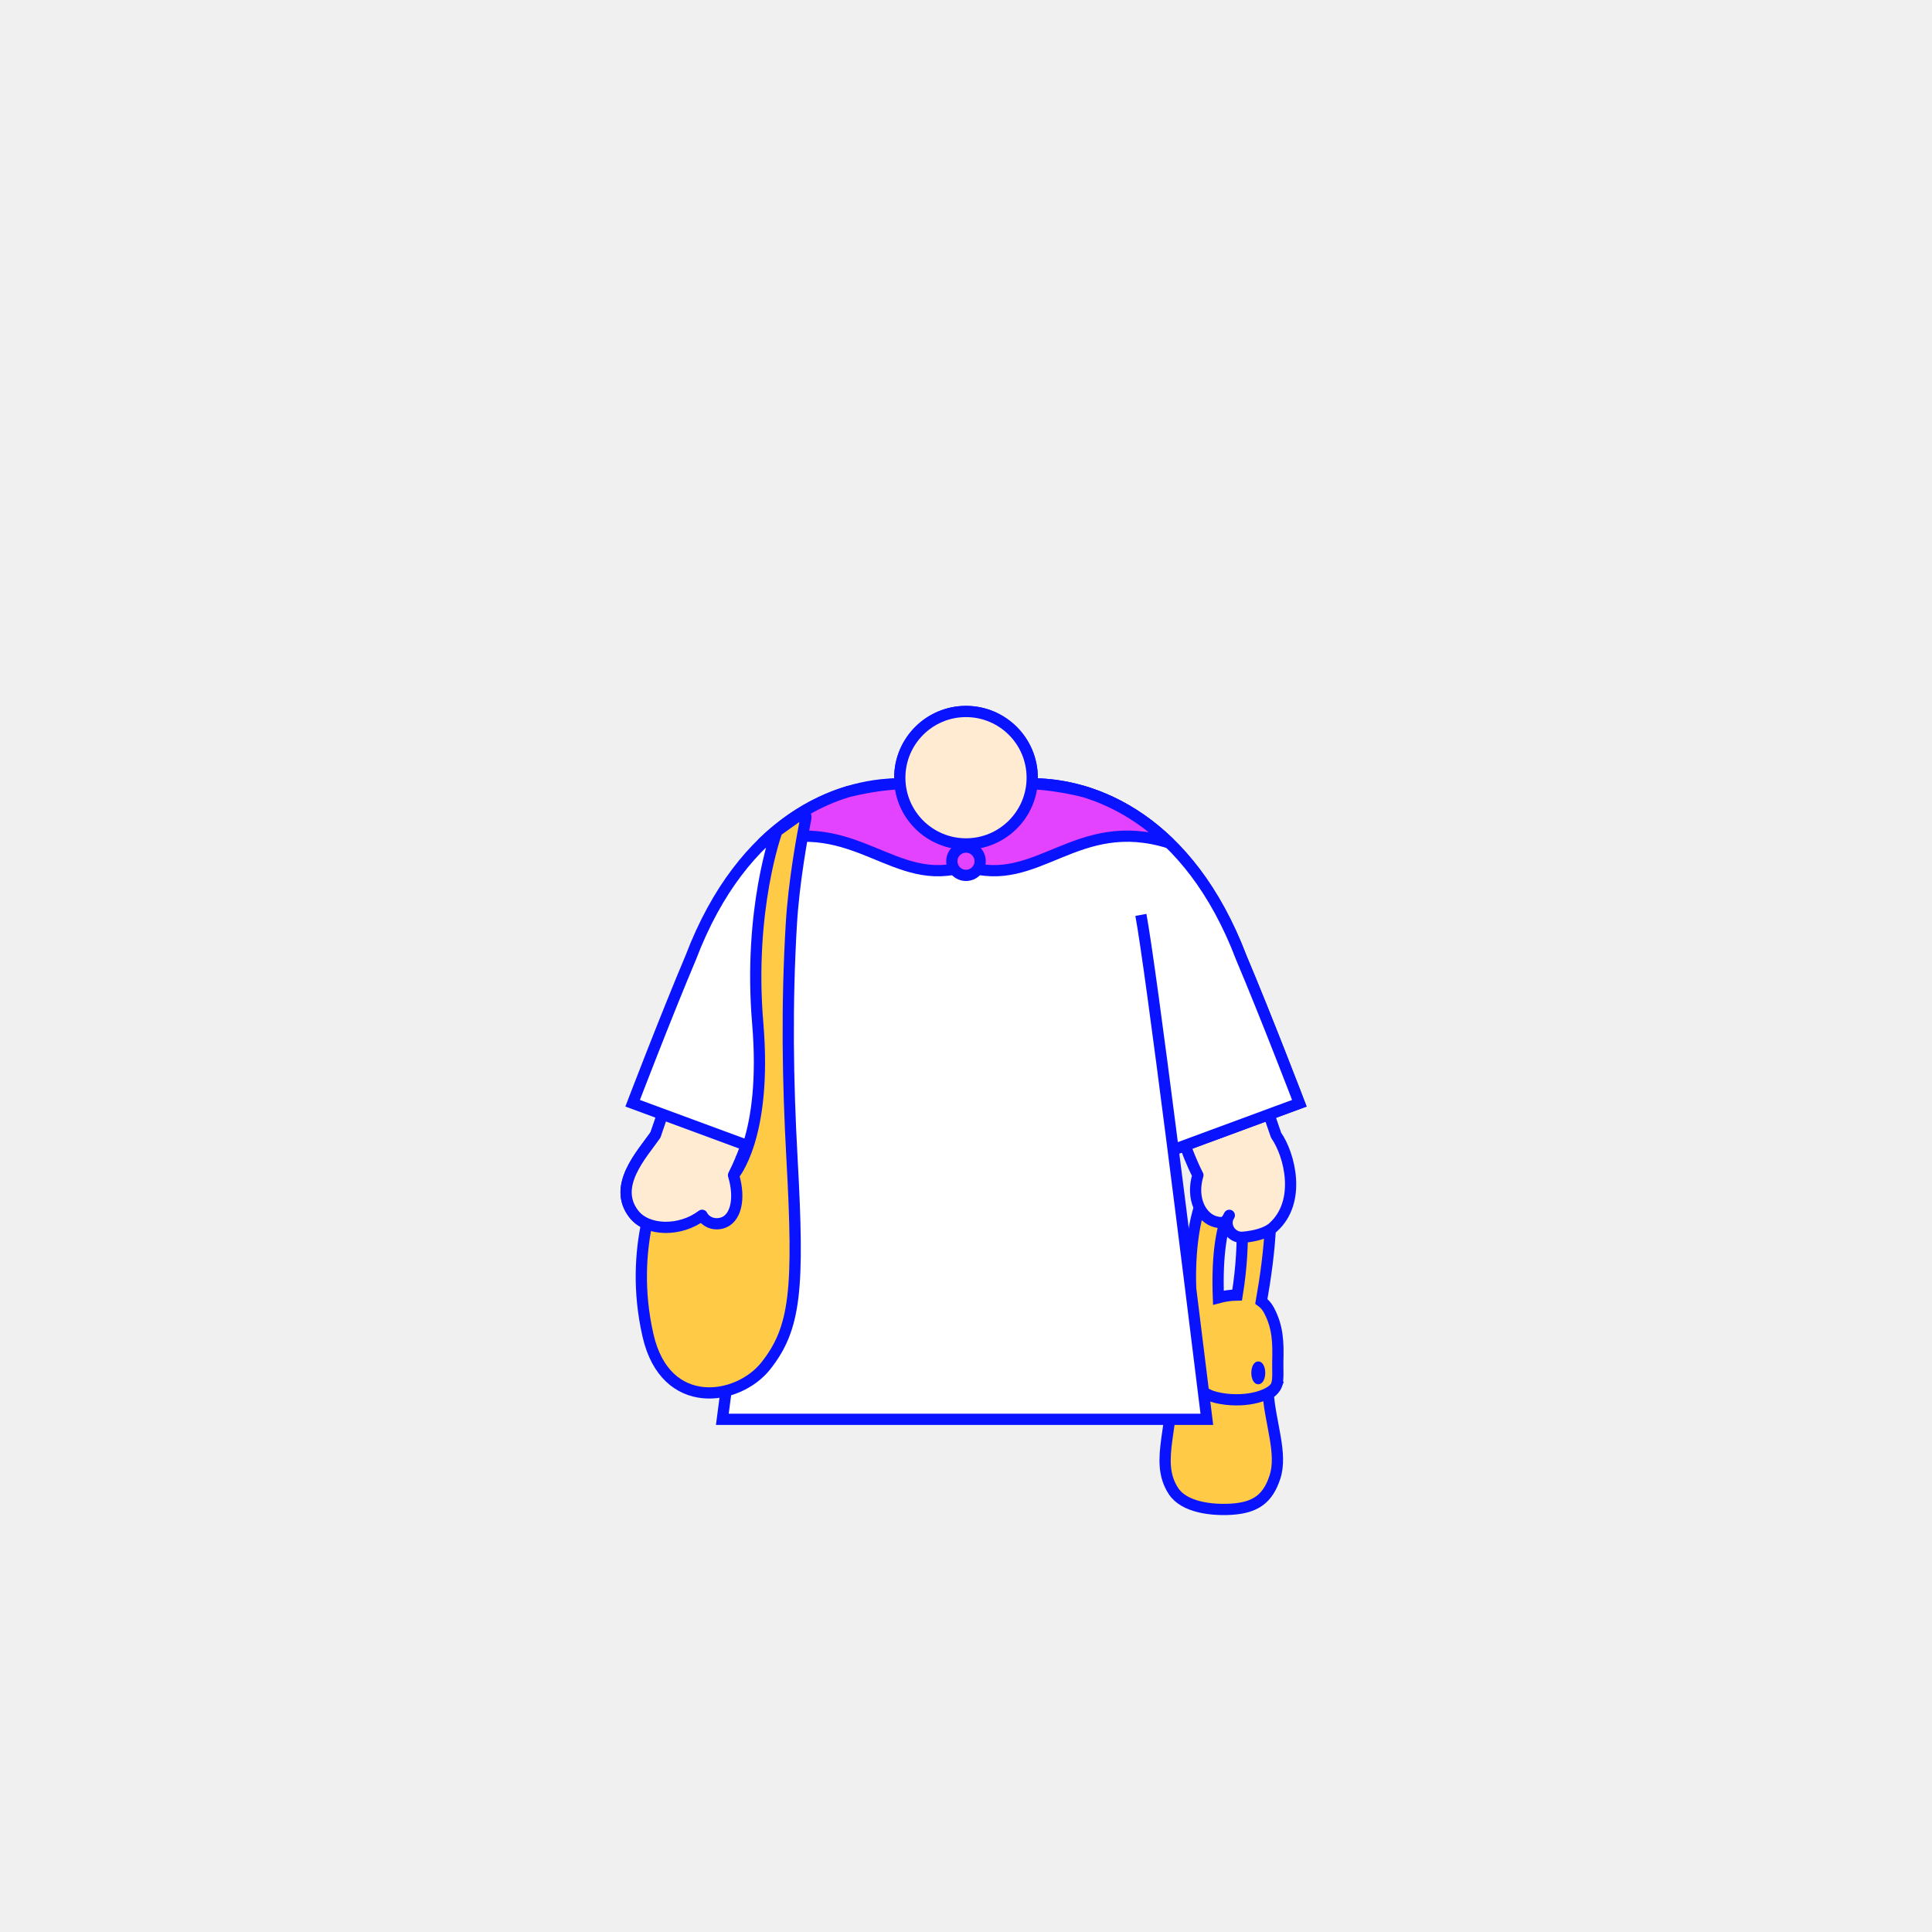
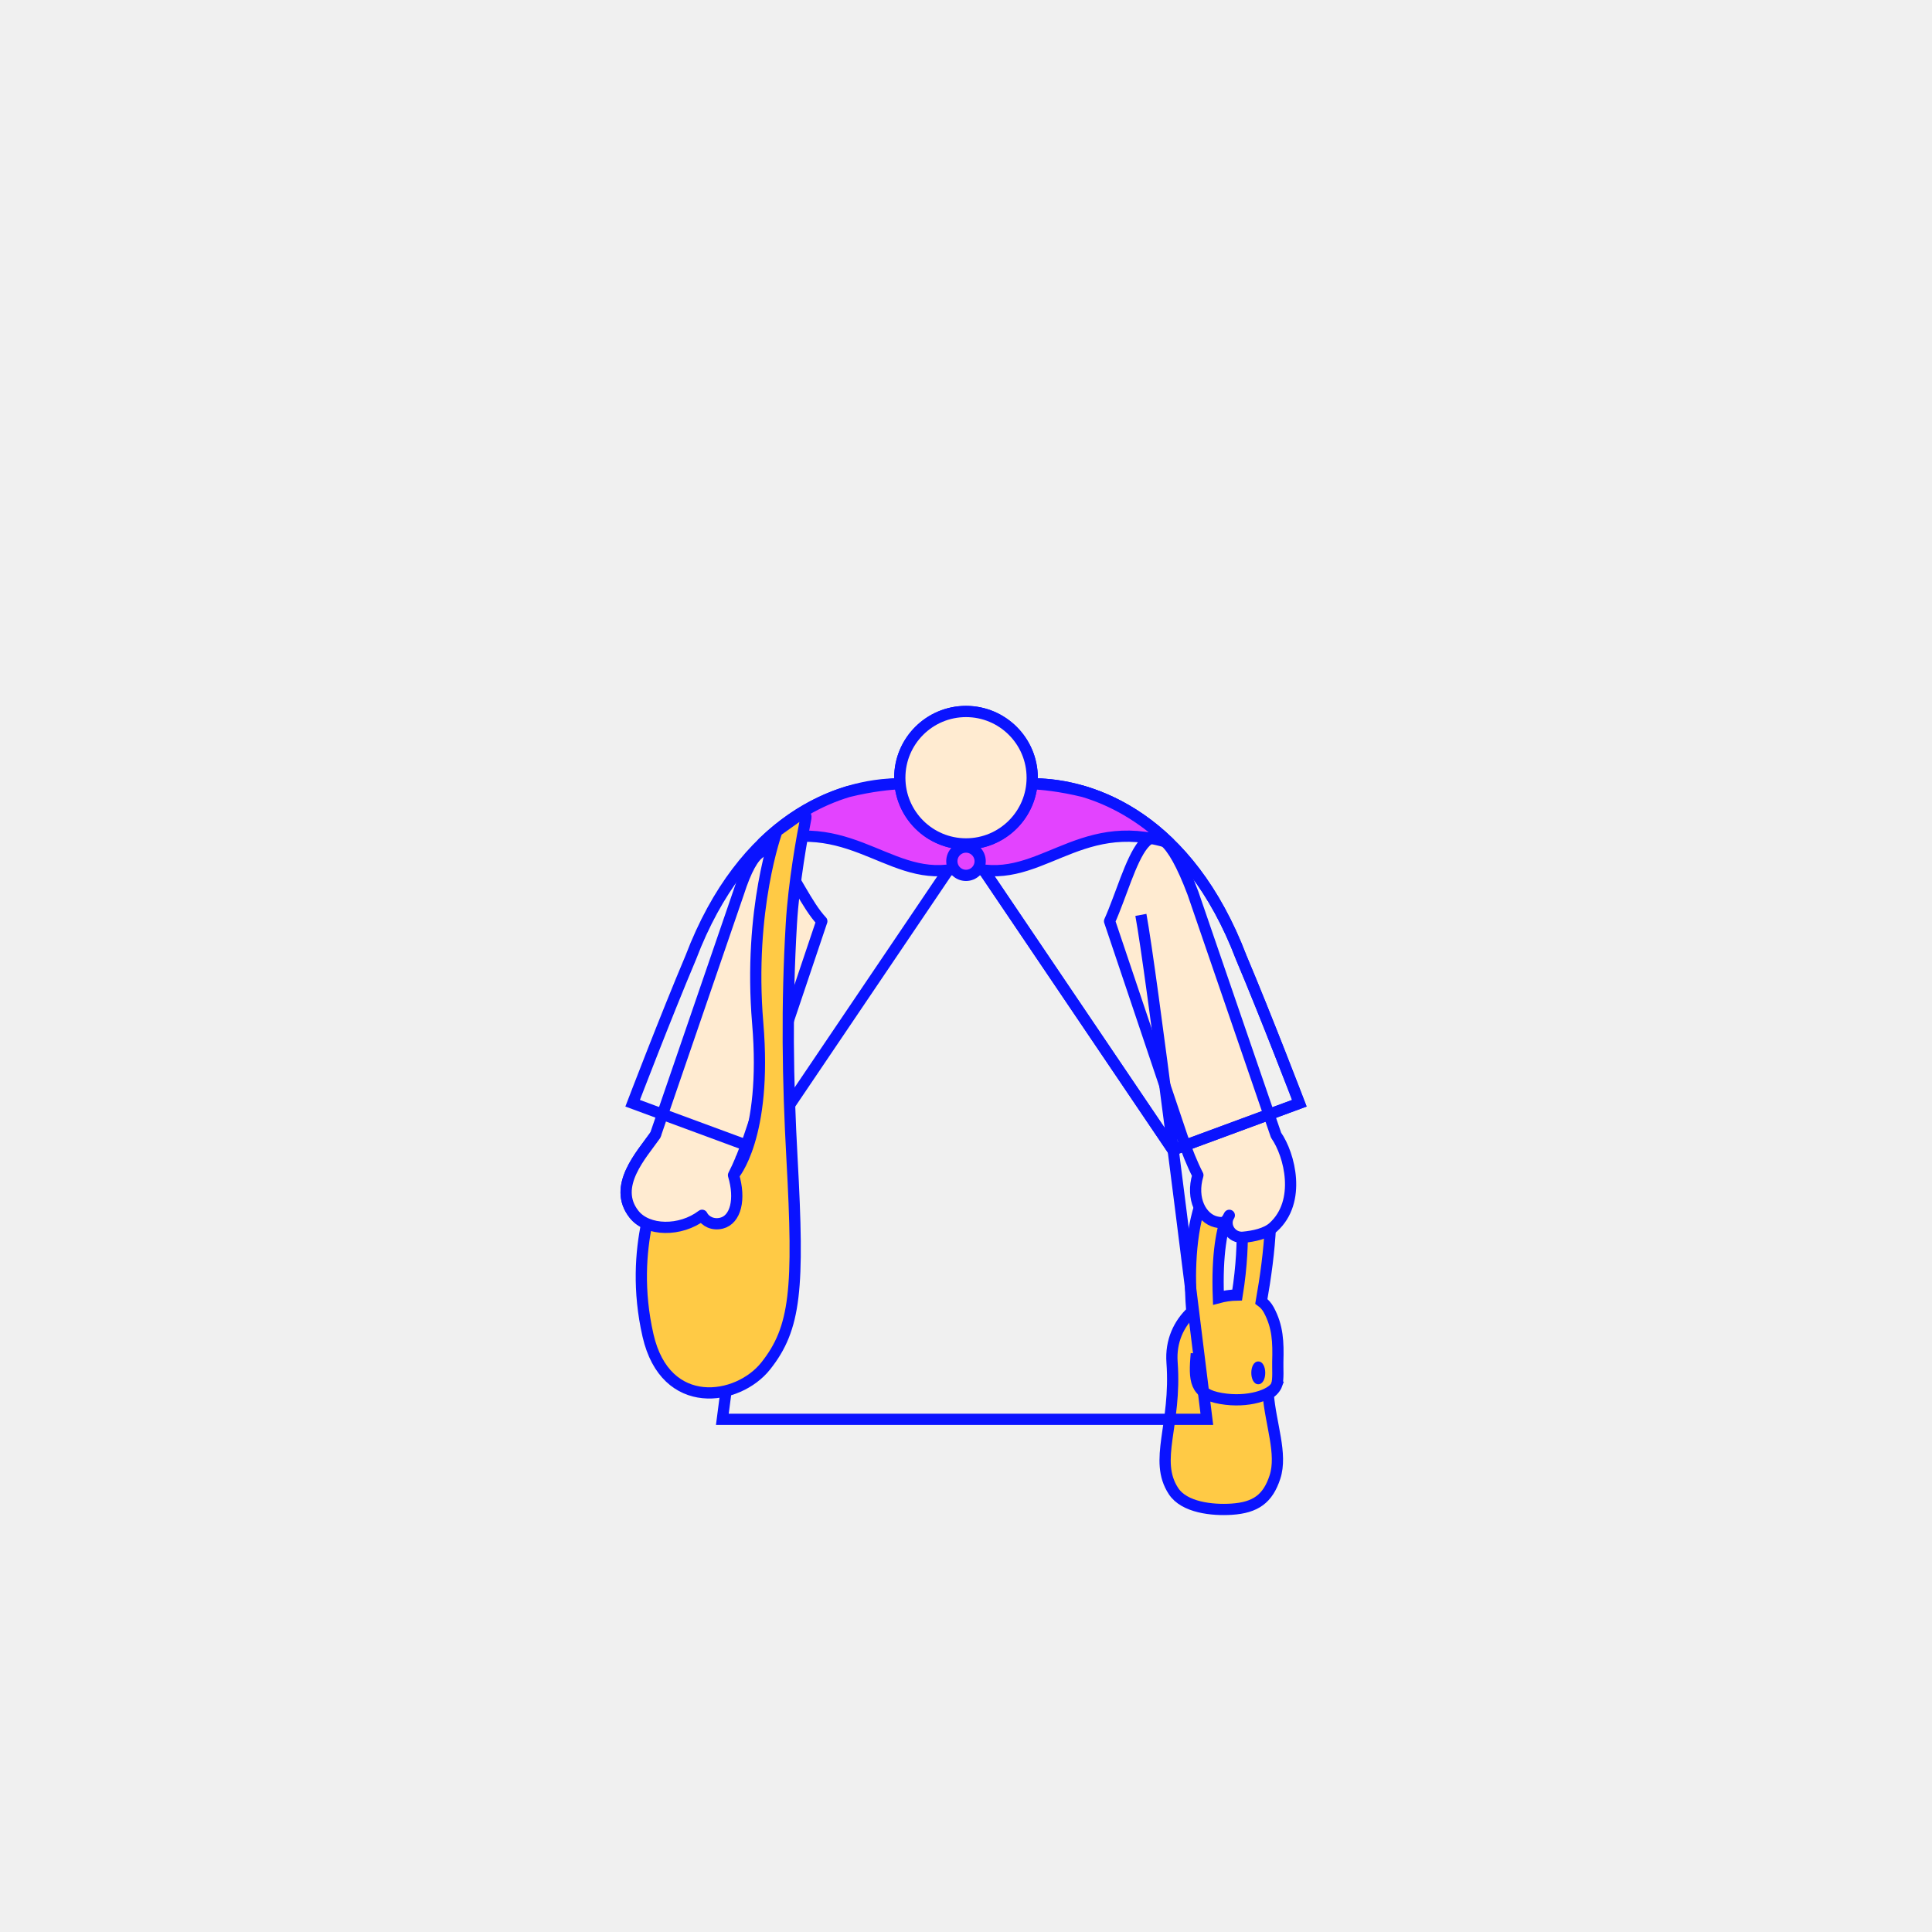
<svg xmlns="http://www.w3.org/2000/svg" class="tree-image-resource" viewBox="0 0 860 860" fill="none">
  <g clip-path="url(#clip0_152_4066)">
    <path d="M365.821 410.07C352.401 395.85 342.501 354.73 328.701 397.58L291.711 505.31C285.621 514.01 272.411 528.02 282.211 540.49C288.201 548.11 302.901 548.32 312.521 540.97C313.931 543.75 317.411 545.42 321.181 544.47C327.531 542.87 329.701 533.72 326.511 523.11C329.121 518.01 331.401 512.3 333.491 506.09L365.811 410.06L365.821 410.07Z" fill="#FFEBD1" stroke="#0A13FF" stroke-width="5" stroke-linecap="round" stroke-linejoin="round" />
    <path d="M568.311 616.37C569.121 614.04 568.711 608.85 568.791 606.21C569.041 597.39 568.831 590.58 564.751 583.03C563.901 581.46 562.771 580.24 561.471 579.29C565.111 558.74 568.461 530.17 561.971 517.63C551.281 496.96 542.011 512.28 534.171 536.52C529.031 552.41 529.561 572.12 530.531 583.82C524.781 589.19 521.021 596.95 521.721 606.46C523.771 634.5 513.341 649.91 522.351 663.72C527.121 671.04 539.611 672.37 548.251 671.8C558.911 671.1 564.371 667.15 567.521 657.51C570.901 647.18 565.591 634.02 564.521 620.51C566.521 619.51 567.911 617.55 568.331 616.38L568.311 616.37ZM551.981 532.6C551.981 532.6 554.951 550.32 550.711 576.45C547.771 576.49 544.851 576.97 542.351 577.64C540.851 538.12 551.981 532.6 551.981 532.6ZM532.511 602.51C531.511 614.51 531.681 620.47 543.511 622.51C555.501 624.58 566.081 620.91 568.081 616.91" fill="#FFCA45" />
    <path d="M532.511 602.51C531.511 614.51 531.681 620.47 543.511 622.51C555.501 624.58 566.081 620.91 568.081 616.91M568.311 616.37C569.121 614.04 568.711 608.85 568.791 606.21C569.041 597.39 568.831 590.58 564.751 583.03C563.901 581.46 562.771 580.24 561.471 579.29C565.111 558.74 568.461 530.17 561.971 517.63C551.281 496.96 542.011 512.28 534.171 536.52C529.031 552.41 529.561 572.12 530.531 583.82C524.781 589.19 521.021 596.95 521.721 606.46C523.771 634.5 513.341 649.91 522.351 663.72C527.121 671.04 539.611 672.37 548.251 671.8C558.911 671.1 564.371 667.15 567.521 657.51C570.901 647.18 565.591 634.02 564.521 620.51C566.521 619.51 567.911 617.55 568.331 616.38L568.311 616.37ZM551.981 532.6C551.981 532.6 554.951 550.32 550.711 576.45C547.771 576.49 544.851 576.97 542.351 577.64C540.851 538.12 551.981 532.6 551.981 532.6Z" stroke="#0A13FF" stroke-width="5" stroke-miterlimit="10" />
    <path d="M493.91 410.07C503.94 387.74 511.4 345.57 531.03 397.58L568.02 505.31C574.11 514.01 579.4 534.86 566.77 546.27C563.6 549.13 558.11 550.3 553.38 550.74C548.14 551.23 544.39 545.59 547.13 541.1C547.15 541.06 547.18 541.02 547.21 540.98C545.8 543.76 544.94 544.83 541.17 543.88C534.82 542.28 530.03 533.72 533.22 523.12C530.61 518.02 528.33 512.31 526.24 506.1L493.92 410.07H493.91Z" fill="#FFEBD1" stroke="#0A13FF" stroke-width="5" stroke-linecap="round" stroke-linejoin="round" />
-     <path d="M429.999 375.64L337.929 511.88L281.609 491.09C281.609 491.09 296.339 452.59 307.479 426.25C330.879 364.79 373.059 348.93 400.149 348.93H426.999" fill="white" />
+     <path d="M429.999 375.64L337.929 511.88L281.609 491.09C281.609 491.09 296.339 452.59 307.479 426.25C330.879 364.79 373.059 348.93 400.149 348.93H426.999" class="fill" />
    <path d="M429.999 375.64L337.929 511.88L281.609 491.09C281.609 491.09 296.339 452.59 307.479 426.25C330.879 364.79 373.059 348.93 400.149 348.93H426.999" stroke="#0A13FF" stroke-width="5" stroke-miterlimit="10" />
-     <path d="M430 375.64L522.07 511.88L578.39 491.09C578.39 491.09 563.66 452.59 552.52 426.25C529.12 364.79 486.94 348.93 459.85 348.93H433" fill="white" />
+     <path d="M430 375.64L522.07 511.88L578.39 491.09C578.39 491.09 563.66 452.59 552.52 426.25C529.12 364.79 486.94 348.93 459.85 348.93H433" class="fill" />
    <path d="M430 375.64L522.07 511.88L578.39 491.09C578.39 491.09 563.66 452.59 552.52 426.25C529.12 364.79 486.94 348.93 459.85 348.93H433" stroke="#0A13FF" stroke-width="5" stroke-miterlimit="10" />
-     <path d="M430 375.64L522.07 511.88L578.39 491.09C578.39 491.09 563.66 452.59 552.52 426.25C529.12 364.79 486.94 348.93 459.85 348.93H433" fill="white" />
+     <path d="M430 375.64L522.07 511.88L578.39 491.09C578.39 491.09 563.66 452.59 552.52 426.25C529.12 364.79 486.94 348.93 459.85 348.93H433" class="fill" />
    <path d="M430 375.64L522.07 511.88L578.39 491.09C578.39 491.09 563.66 452.59 552.52 426.25C529.12 364.79 486.94 348.93 459.85 348.93H433" stroke="#0A13FF" stroke-width="5" stroke-miterlimit="10" />
-     <path d="M503.769 390.84C496.419 372.78 486.459 354.73 429.999 354.73C373.539 354.73 363.569 372.78 356.229 390.84C343.929 421.07 335.449 533.65 335.449 533.65C365.039 537.95 400.679 539.89 429.999 539.76C459.319 539.9 494.959 537.95 524.549 533.65C524.549 533.65 516.069 421.07 503.769 390.84Z" fill="white" />
-     <path d="M352.149 407.25C347.399 433 329.969 566.54 321.539 631.79H537.209C529.199 566.54 512.599 432.99 507.849 407.25" fill="white" />
+     <path d="M503.769 390.84C496.419 372.78 486.459 354.73 429.999 354.73C373.539 354.73 363.569 372.78 356.229 390.84C343.929 421.07 335.449 533.65 335.449 533.65C365.039 537.95 400.679 539.89 429.999 539.76C459.319 539.9 494.959 537.95 524.549 533.65C524.549 533.65 516.069 421.07 503.769 390.84Z" class="fill" />
+     <path d="M352.149 407.25C347.399 433 329.969 566.54 321.539 631.79H537.209C529.199 566.54 512.599 432.99 507.849 407.25" class="fill" />
    <path d="M352.149 407.25C347.399 433 329.969 566.54 321.539 631.79H537.209C529.199 566.54 512.599 432.99 507.849 407.25" stroke="#0A13FF" stroke-width="5" stroke-miterlimit="10" />
    <path d="M377.498 352.39C365.158 356.11 351.878 363.18 339.488 375.23C380.908 362.22 398.248 396.08 429.998 385.5L429.968 377.9L413.608 348.94H400.148C399.968 348.94 399.788 348.94 399.598 348.94C397.088 348.98 388.288 349.71 377.488 352.38L377.498 352.39Z" fill="#E343FF" stroke="#0A13FF" stroke-width="5" stroke-linecap="round" stroke-linejoin="round" />
    <path d="M482.5 352.39C494.84 356.11 508.12 363.18 520.51 375.23C479.09 362.22 461.75 396.08 430 385.5L430.03 377.9L446.39 348.94H459.85C460.03 348.94 460.21 348.94 460.4 348.94C462.91 348.98 471.71 349.71 482.51 352.38L482.5 352.39Z" fill="#E343FF" stroke="#0A13FF" stroke-width="5" stroke-linecap="round" stroke-linejoin="round" />
    <path d="M429.997 375.65C446.273 375.65 459.467 362.456 459.467 346.18C459.467 329.904 446.273 316.71 429.997 316.71C413.722 316.71 400.527 329.904 400.527 346.18C400.527 362.456 413.722 375.65 429.997 375.65Z" fill="#FFEBD1" stroke="#0A13FF" stroke-width="5" stroke-miterlimit="10" />
    <path d="M429.999 389.66C433.479 389.66 436.299 386.839 436.299 383.36C436.299 379.881 433.479 377.06 429.999 377.06C426.52 377.06 423.699 379.881 423.699 383.36C423.699 386.839 426.52 389.66 429.999 389.66Z" fill="#E343FF" stroke="#0A13FF" stroke-width="5" stroke-linecap="round" stroke-linejoin="round" />
-     <path d="M328.789 453.333L320.105 457.161L324.034 466.073L332.718 462.245L328.789 453.333Z" fill="white" />
+     <path d="M328.789 453.333L320.105 457.161L324.034 466.073L332.718 462.245L328.789 453.333Z" class="fill" />
    <path d="M560.101 606.03C555.971 606.03 555.961 616.18 560.101 616.18C564.241 616.18 564.241 606.03 560.101 606.03Z" fill="#0A13FF" />
    <path d="M430.001 375.65C446.277 375.65 459.471 362.456 459.471 346.18C459.471 329.904 446.277 316.71 430.001 316.71C413.725 316.71 400.531 329.904 400.531 346.18C400.531 362.456 413.725 375.65 430.001 375.65Z" fill="#FFEBD1" stroke="#0A13FF" stroke-width="5" stroke-miterlimit="10" />
    <path d="M345.84 369.94C345.84 369.94 333.01 404.63 337.29 455.48C341.57 506.33 326.52 523.11 326.52 523.11L294.16 524.98C294.16 524.98 279.29 554.49 288.46 594.48C296.3 628.7 328.5 623.52 340.79 608.1C354.27 591.18 355.74 573.76 352.55 515.78C350.64 481.1 350.13 447.09 352.26 411.27C353.36 392.66 357.1 372.26 358.73 363.99C359 362.63 357.47 361.64 356.34 362.45L345.85 369.93L345.84 369.94Z" fill="#FFCA45" stroke="#0A13FF" stroke-width="5" stroke-miterlimit="10" />
    <path d="M291.711 505.31C285.621 514.01 272.411 528.02 282.211 540.49C288.201 548.11 302.901 548.32 312.521 540.97C313.931 543.75 317.411 545.42 321.181 544.47C327.531 542.87 329.701 533.72 326.511 523.11C327.671 520.85 328.761 518.47 329.801 515.98" fill="#FFEBD1" />
    <path d="M291.711 505.31C285.621 514.01 272.411 528.02 282.211 540.49C288.201 548.11 302.901 548.32 312.521 540.97C313.931 543.75 317.411 545.42 321.181 544.47C327.531 542.87 329.701 533.72 326.511 523.11C327.671 520.85 328.761 518.47 329.801 515.98" stroke="#0A13FF" stroke-width="5" stroke-linecap="round" stroke-linejoin="round" />
  </g>
  <defs>
    <clipPath id="clip0_152_4066">
-       <rect width="100%" height="100%" fill="white" />
+       <rect width="100%" height="100%" class="fill" />
    </clipPath>
  </defs>
</svg>
